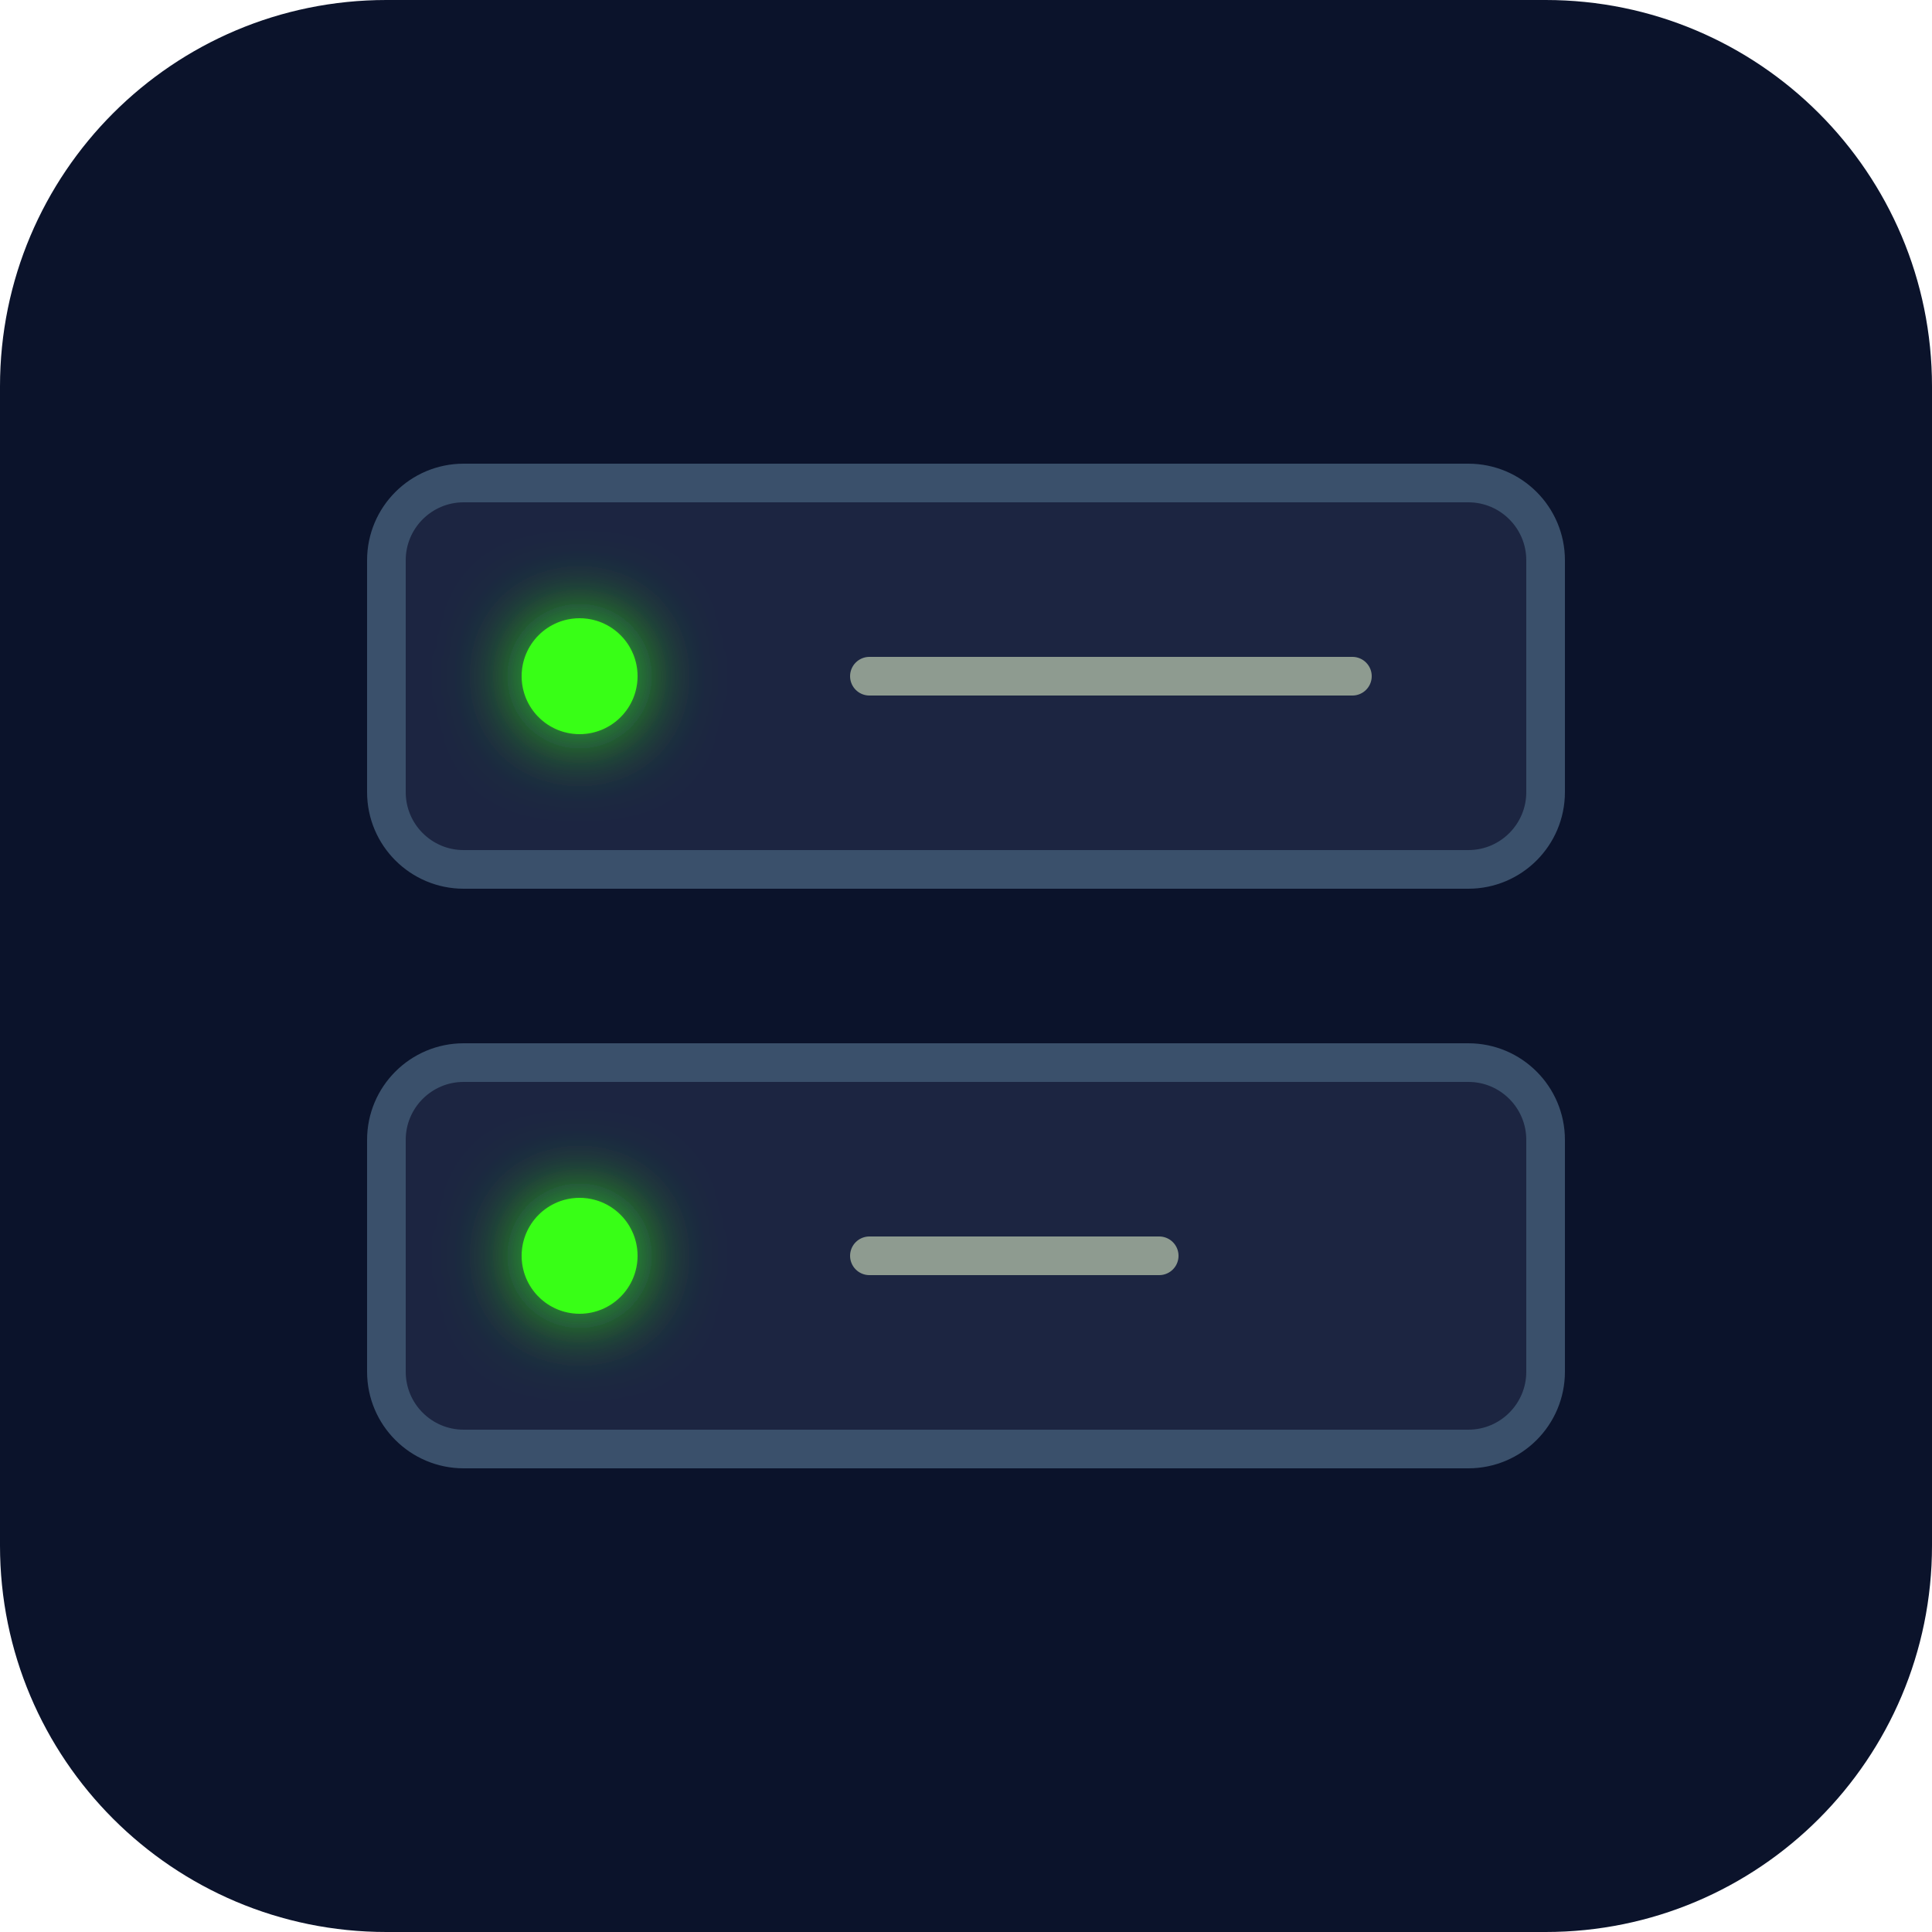
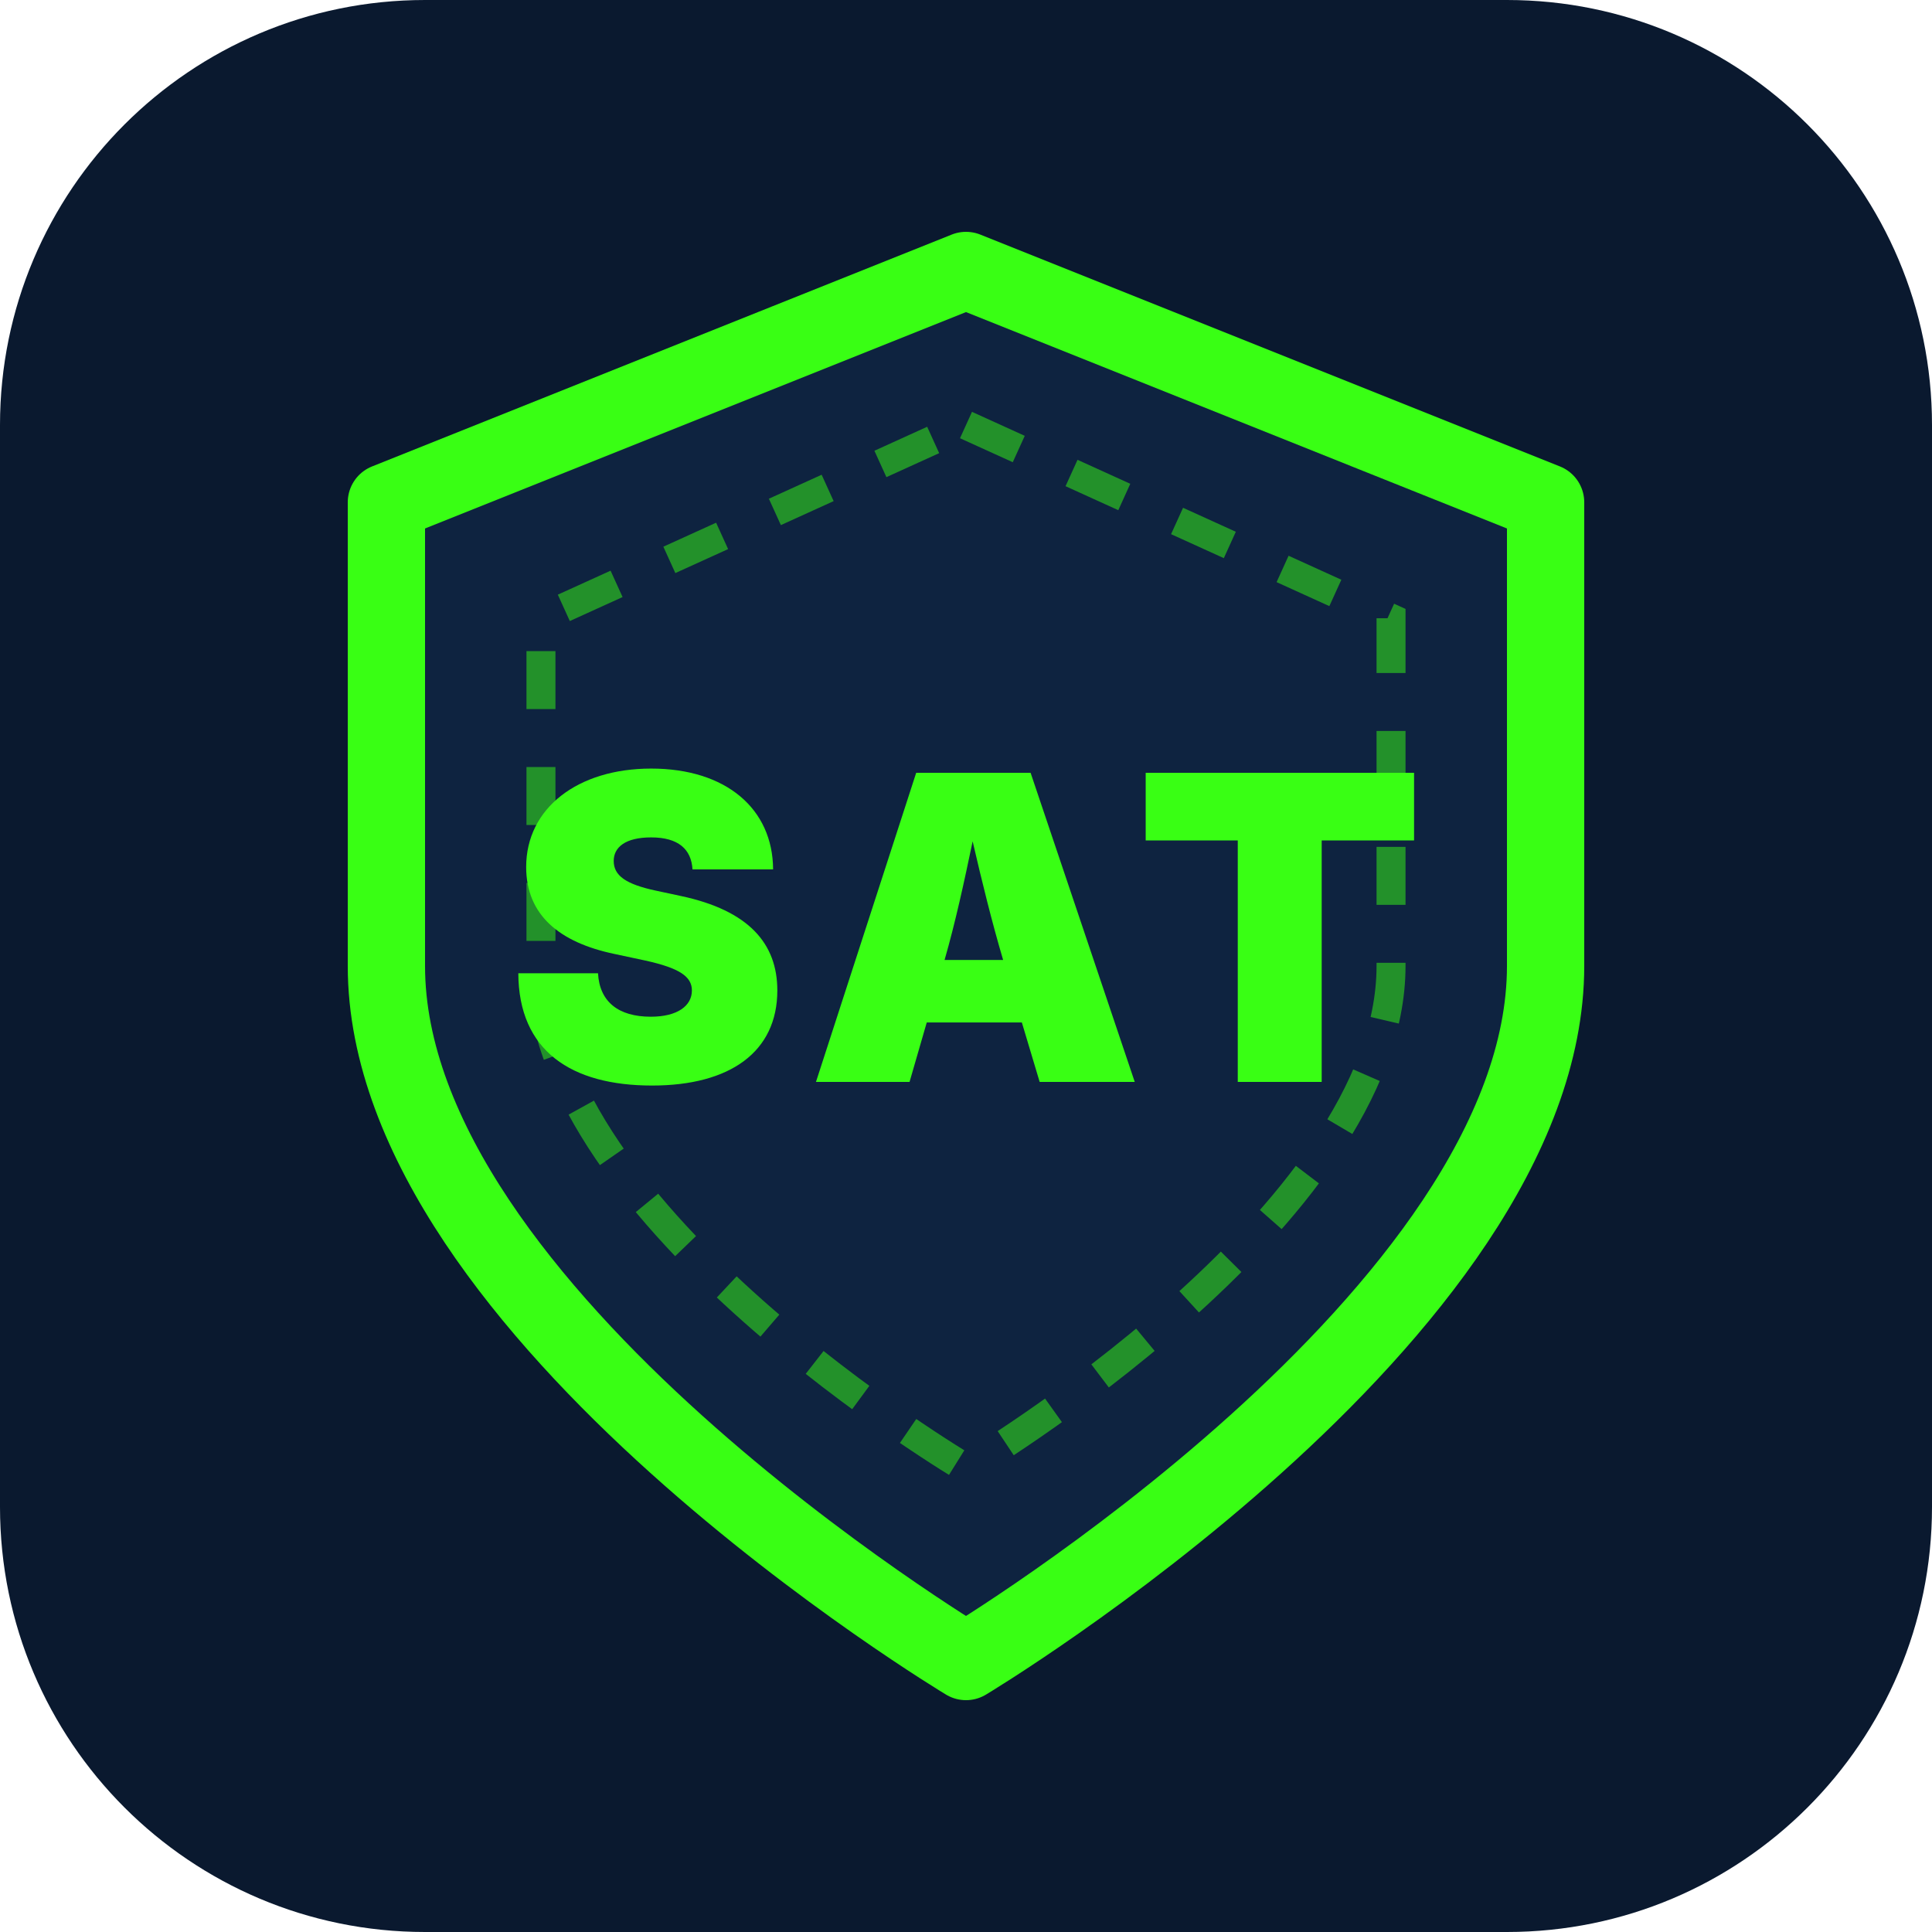
<svg xmlns="http://www.w3.org/2000/svg" viewBox="0 0 100 100">
-   <rect width="100" height="100" rx="20" fill="#0B132B" />
-   <rect x="20" y="25" width="60" height="20" rx="4" fill="#1C2541" stroke="#3A506B" stroke-width="2" />
-   <circle cx="30" cy="35" r="3" fill="#39FF14" filter="drop-shadow(0 0 2px #39FF14)" />
-   <rect x="20" y="55" width="60" height="20" rx="4" fill="#1C2541" stroke="#3A506B" stroke-width="2" />
-   <circle cx="30" cy="65" r="3" fill="#39FF14" filter="drop-shadow(0 0 2px #39FF14)" />
-   <line x1="45" y1="35" x2="70" y2="35" stroke="#8E9B90" stroke-width="2" stroke-linecap="round" />
-   <line x1="45" y1="65" x2="60" y2="65" stroke="#8E9B90" stroke-width="2" stroke-linecap="round" />
+   <rect width="100" height="100" rx="22" fill="#0a192f" />
+   <path d="M50 14 L80 26 V50 C80 68 50 86 50 86 C50 86 20 68 20 50 V26 Z" fill="#0e2340" stroke="#39FF14" stroke-width="4" stroke-linejoin="round" />
+   <path d="M50 22 L72 32 V50 C72 63 50 76 50 76 C50 76 28 63 28 50 V32 Z" fill="none" stroke="#39FF14" stroke-width="1.5" stroke-opacity="0.5" stroke-dasharray="3 3" />
+   <text x="50" y="56" font-family="'Inter', system-ui, -apple-system, sans-serif" font-weight="900" font-size="22" fill="#39FF14" text-anchor="middle" letter-spacing="1.5">SAT</text>
</svg>
